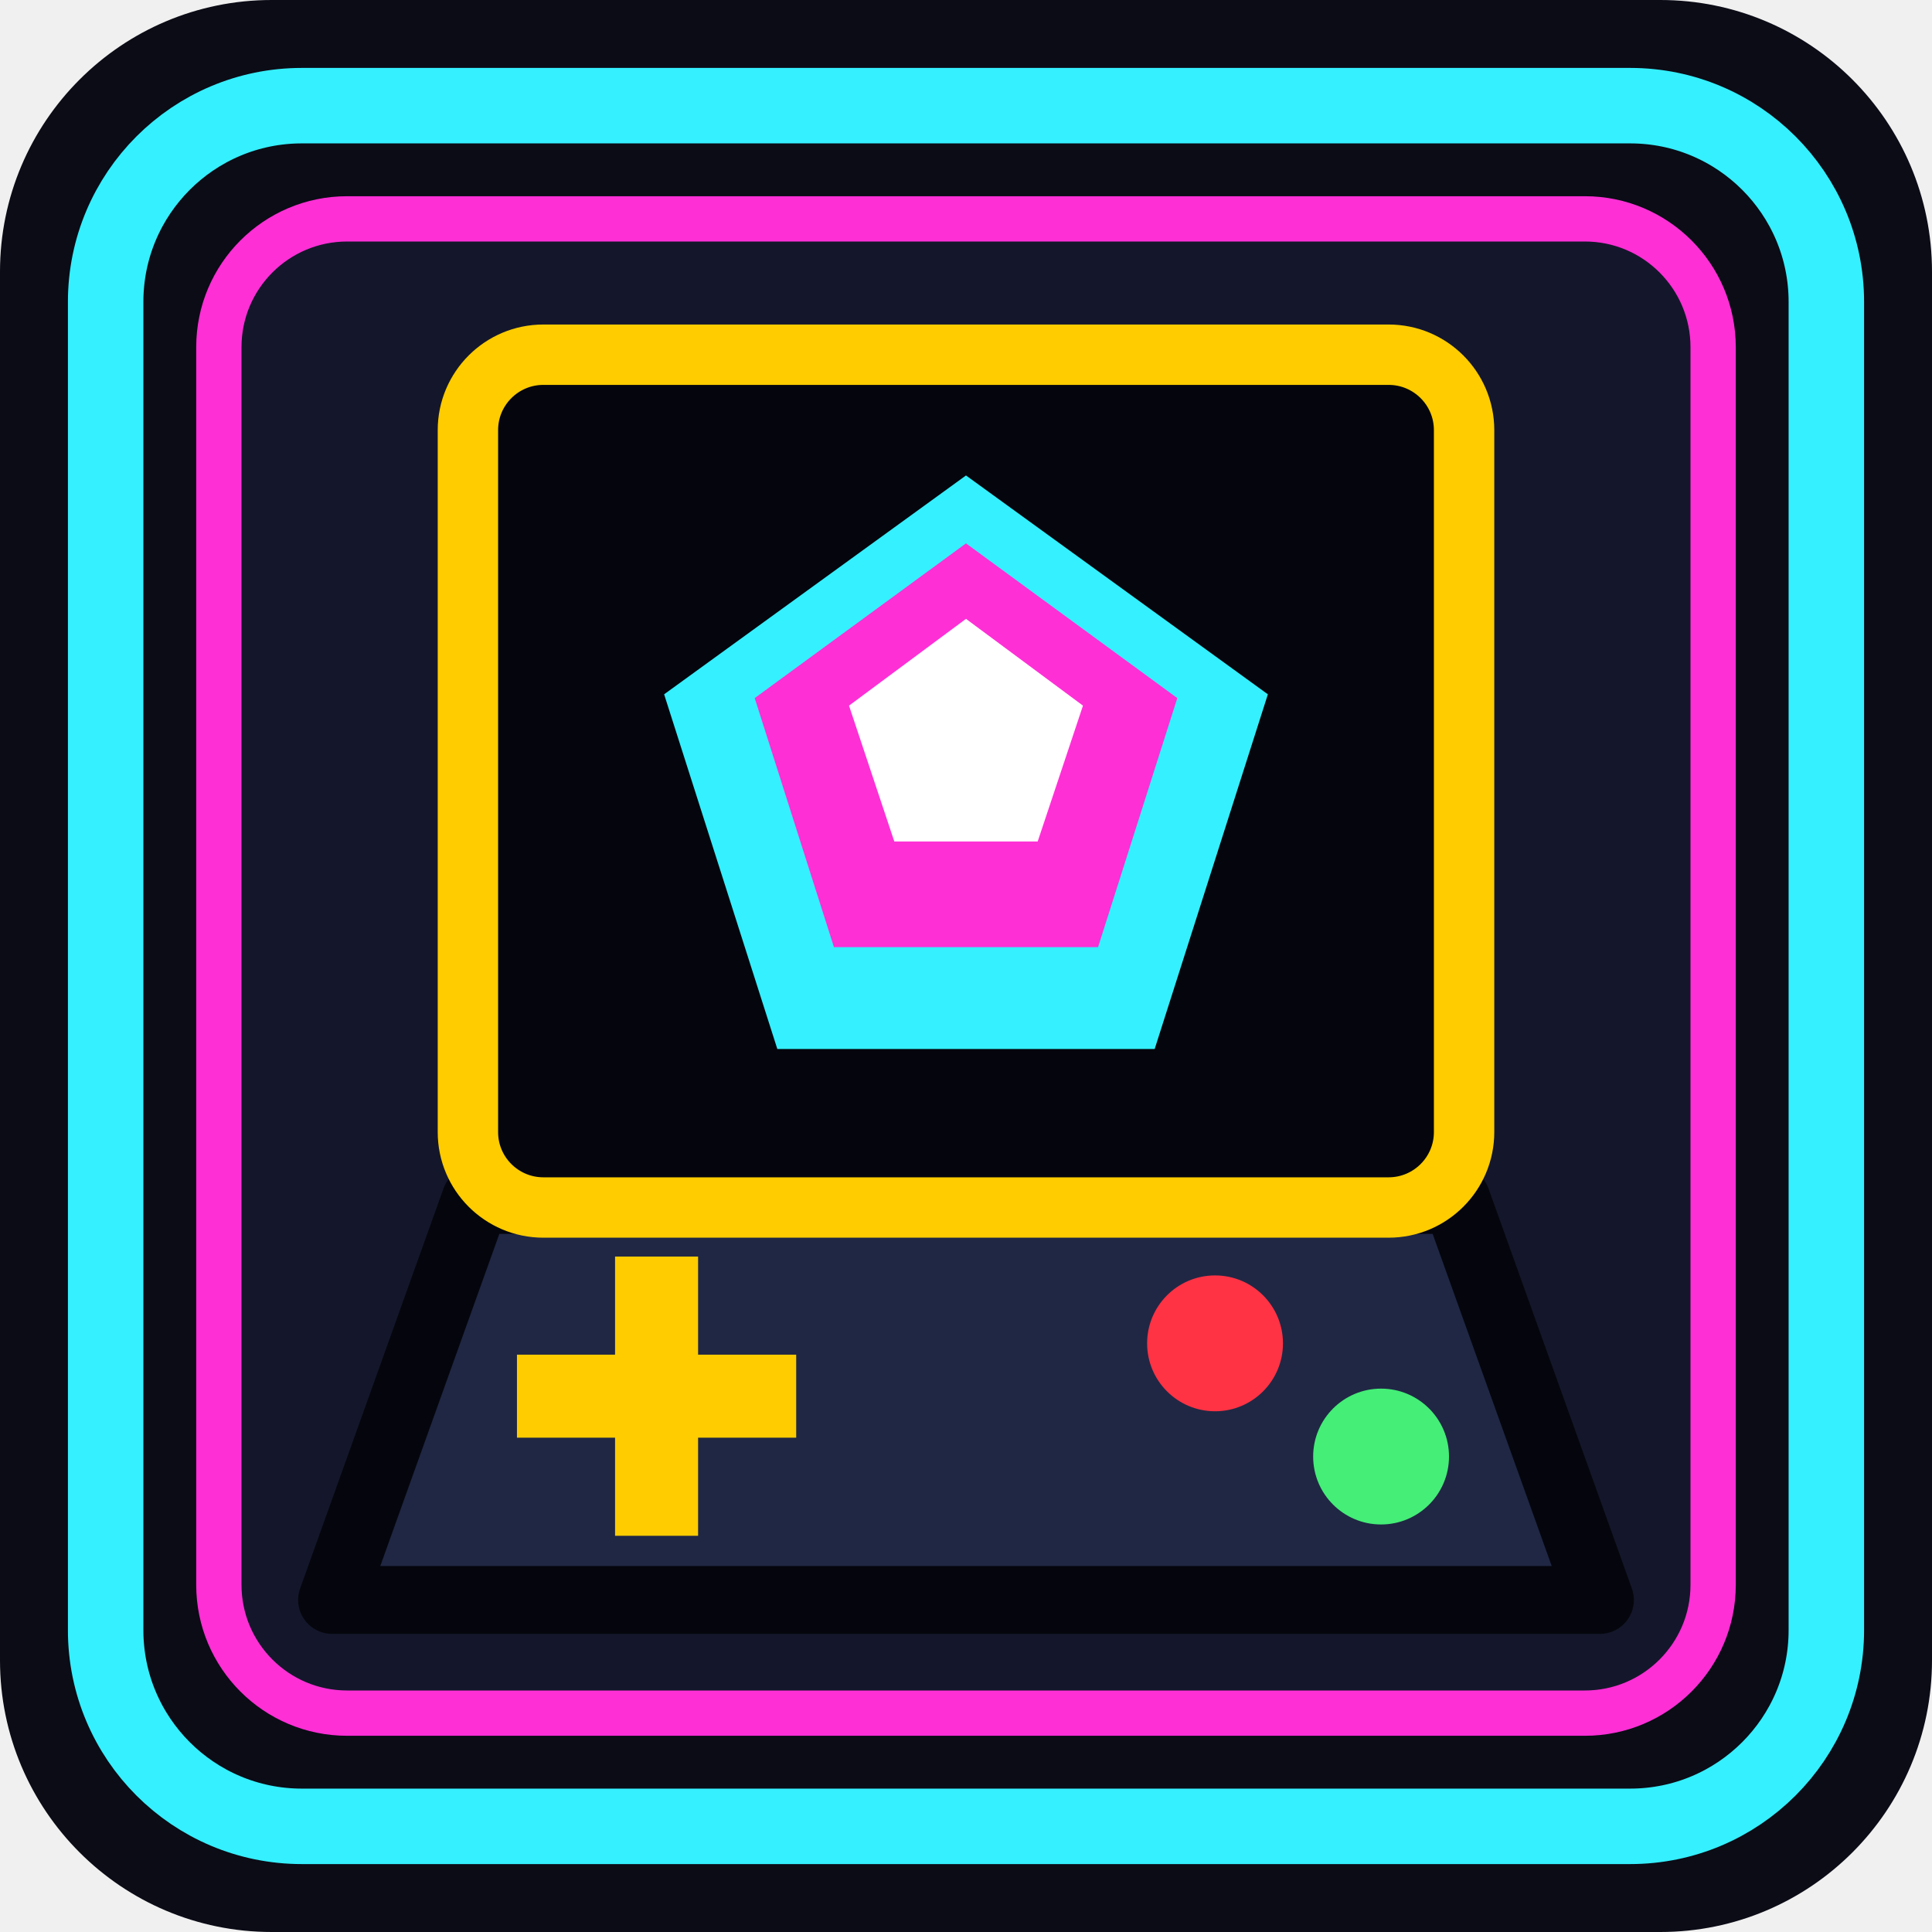
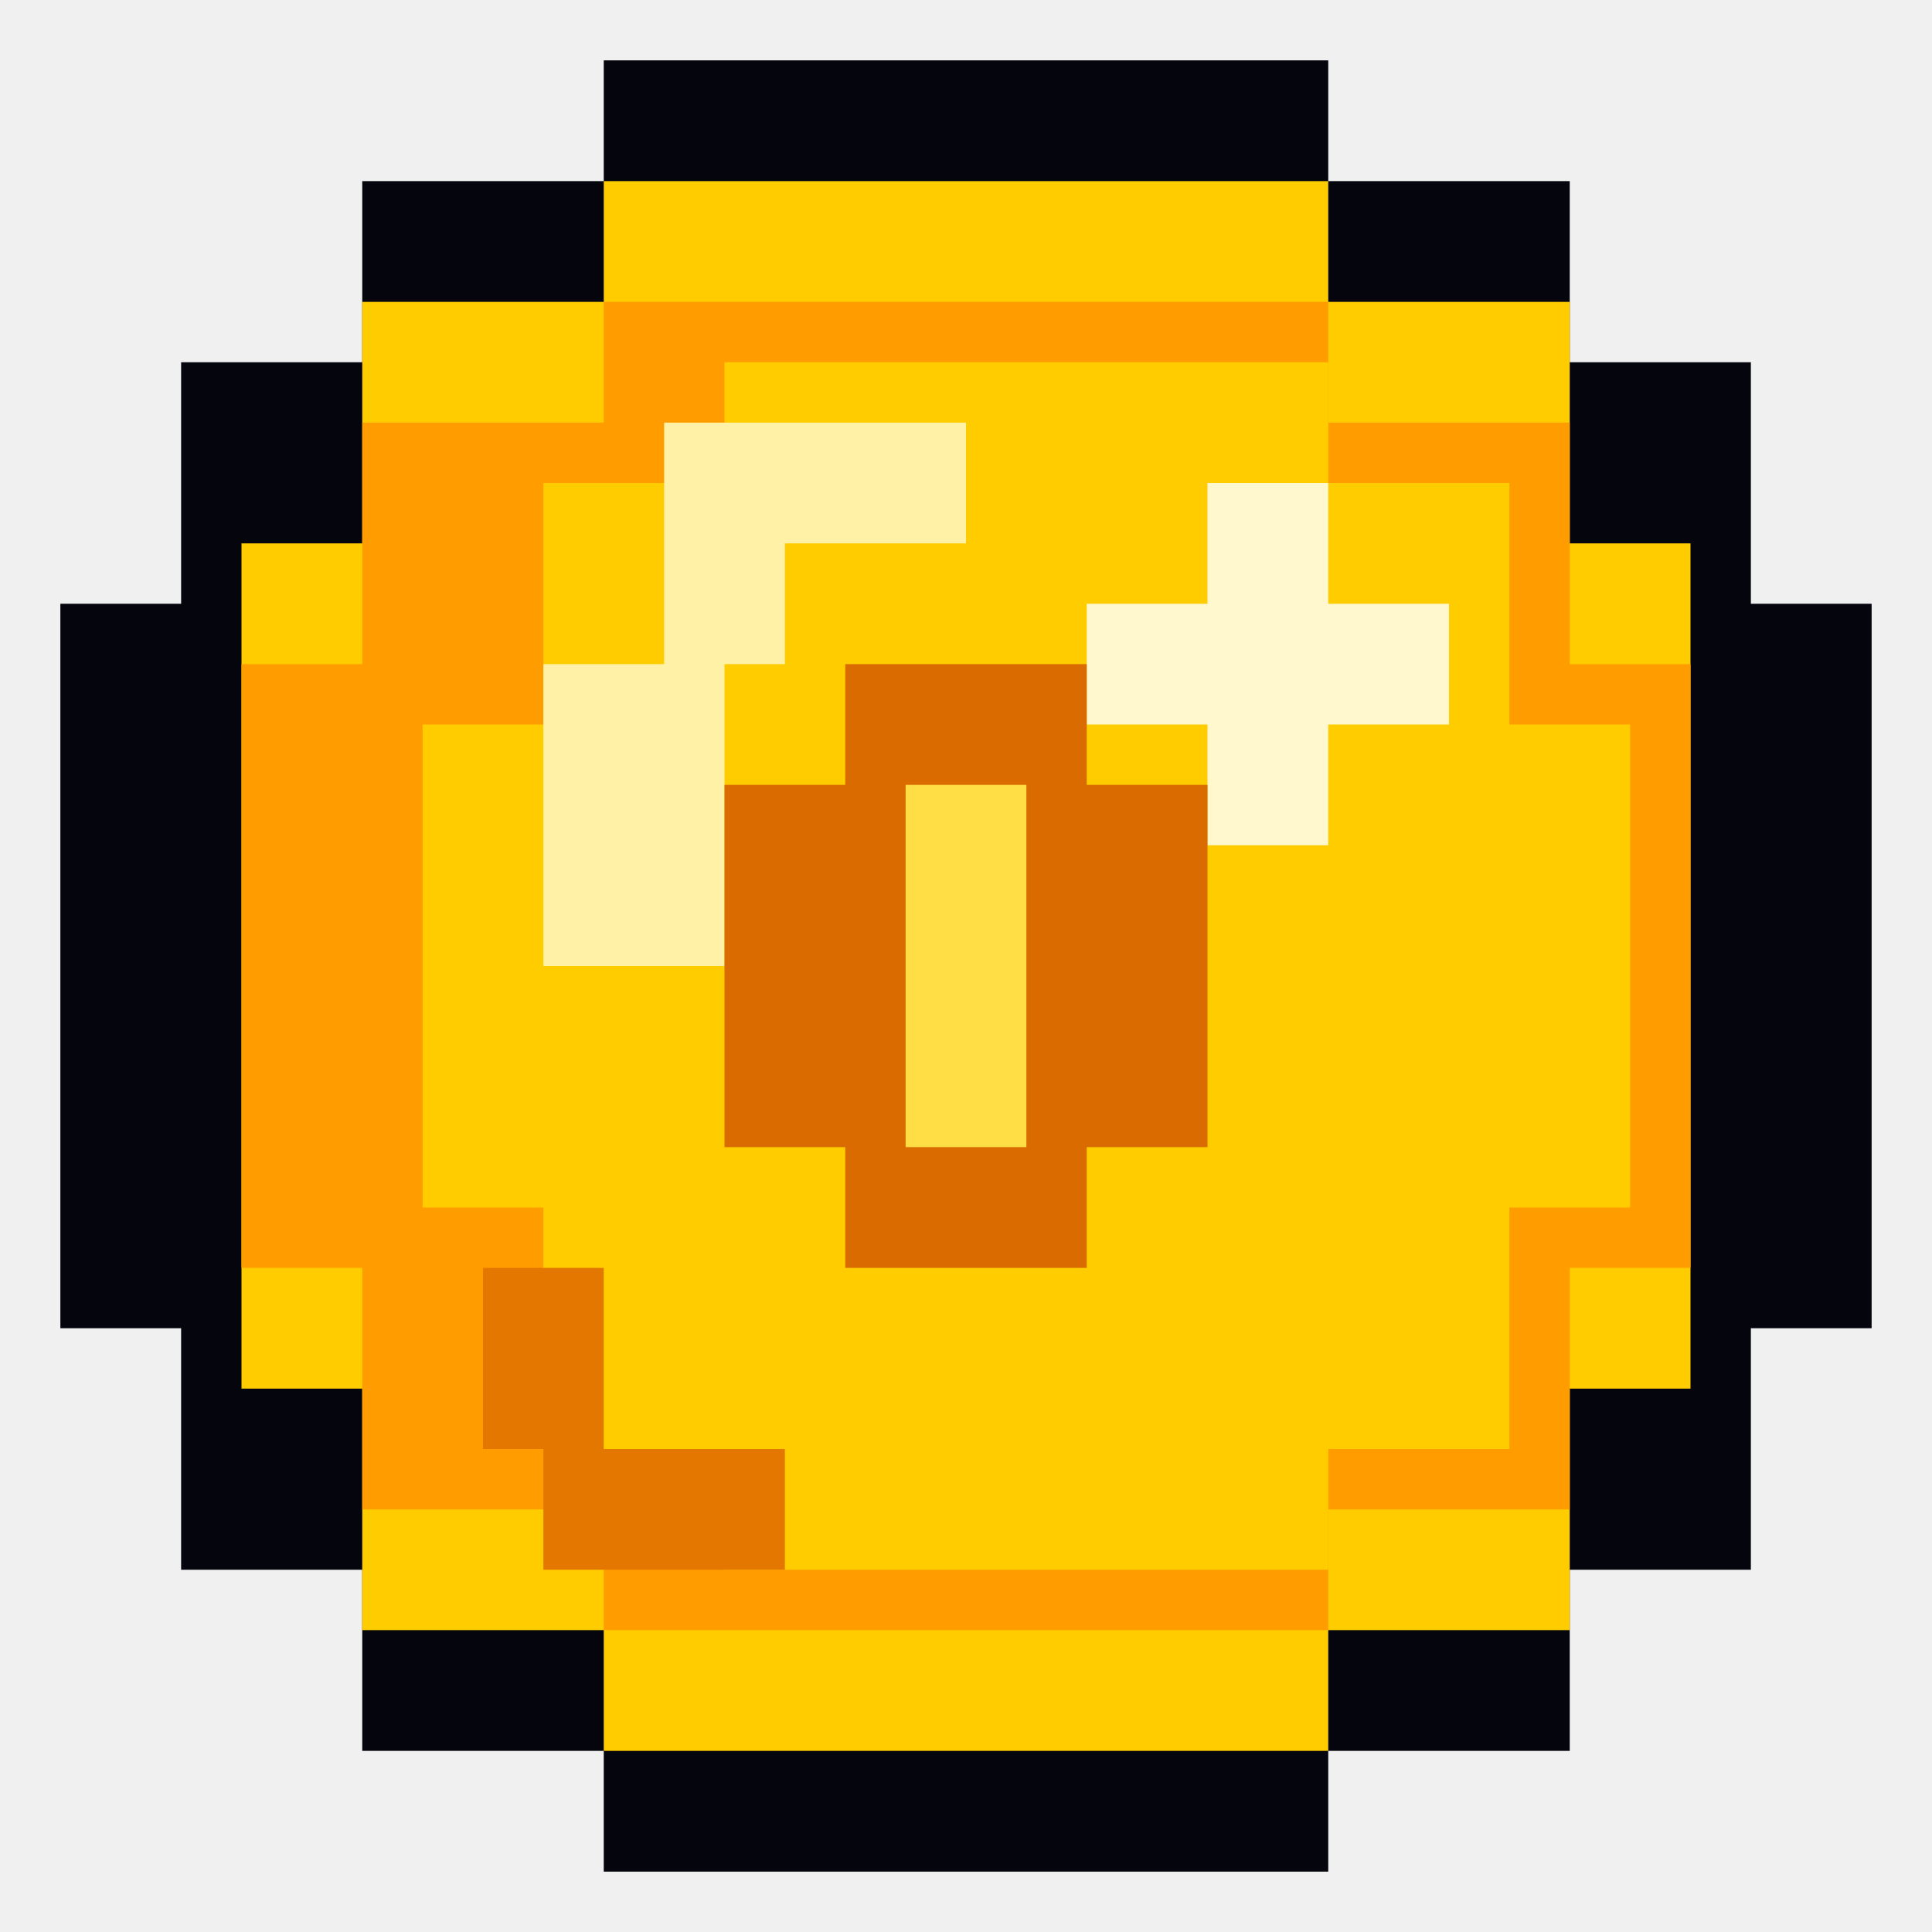
<svg xmlns="http://www.w3.org/2000/svg" viewBox="0 0 512 512">
-   <rect width="512" height="512" rx="72" fill="#0b0c16" />
-   <rect x="28" y="28" width="456" height="456" rx="52" fill="none" stroke="#35f0ff" stroke-width="20" />
-   <rect x="58" y="58" width="396" height="396" rx="34" fill="#14172b" stroke="#ff2fd6" stroke-width="12" />
-   <path d="M126 318h260l38 106H88z" fill="#202744" stroke="#05060d" stroke-width="18" stroke-linejoin="round" />
-   <rect x="124" y="94" width="264" height="226" rx="20" fill="#05060d" stroke="#ffcc00" stroke-width="16" />
-   <path d="m256 126 80 58-30 94H206l-30-94z" fill="#35f0ff" />
-   <path d="m256 144 56 41-21 66h-70l-21-66z" fill="#ff2fd6" />
-   <path d="m256 164 31 23-12 36h-38l-12-36z" fill="#fff" />
-   <path d="M174 344v52M148 370h52" stroke="#ffcc00" stroke-width="22" stroke-linecap="square" />
-   <circle cx="322" cy="356" r="18" fill="#ff3344" />
-   <circle cx="366" cy="386" r="18" fill="#44ee77" />
+   <path d="M160 16h192v32h64v48h48v64h32v192h-32v64h-48v48h-64v32H160v-32H96v-48H48v-64H16V160h32V96h48V48h64z" fill="#05060d" />
+   <path d="M160 48h192v32h64v64h32v224h-32v64h-64v32H160v-32H96v-64H64V144h32V80h64z" fill="#ffcc00" />
+   <path d="M160 80h192v32h64v64h32v160h-32v64h-64v32H160v-32h-64v-64H64V176h32v-64h64z" fill="#ff9d00" />
+   <path d="M192 96h160v32h48v64h32v128h-32v64h-48v32H192v-32h-48v-64h-32V192h32v-64h48z" fill="#ffcc00" />
+   <path d="M176 112h80v32h-48v32h-32zM144 176h48v80h-48z" fill="#fff2a6" />
+   <path d="M320 128h32v32h32v32h-32v32h-32v-32h-32v-32h32z" fill="#fff8cf" />
+   <path d="M224 176h64v32h32v96h-32v32h-64v-32h-32v-96h32z" fill="#d96b00" />
+   <path d="M240 208h32v96h-32z" fill="#ffdd45" />
+   <path d="M128 336h32v48h48v32h-64v-32h-16z" fill="#e47700" />
</svg>
